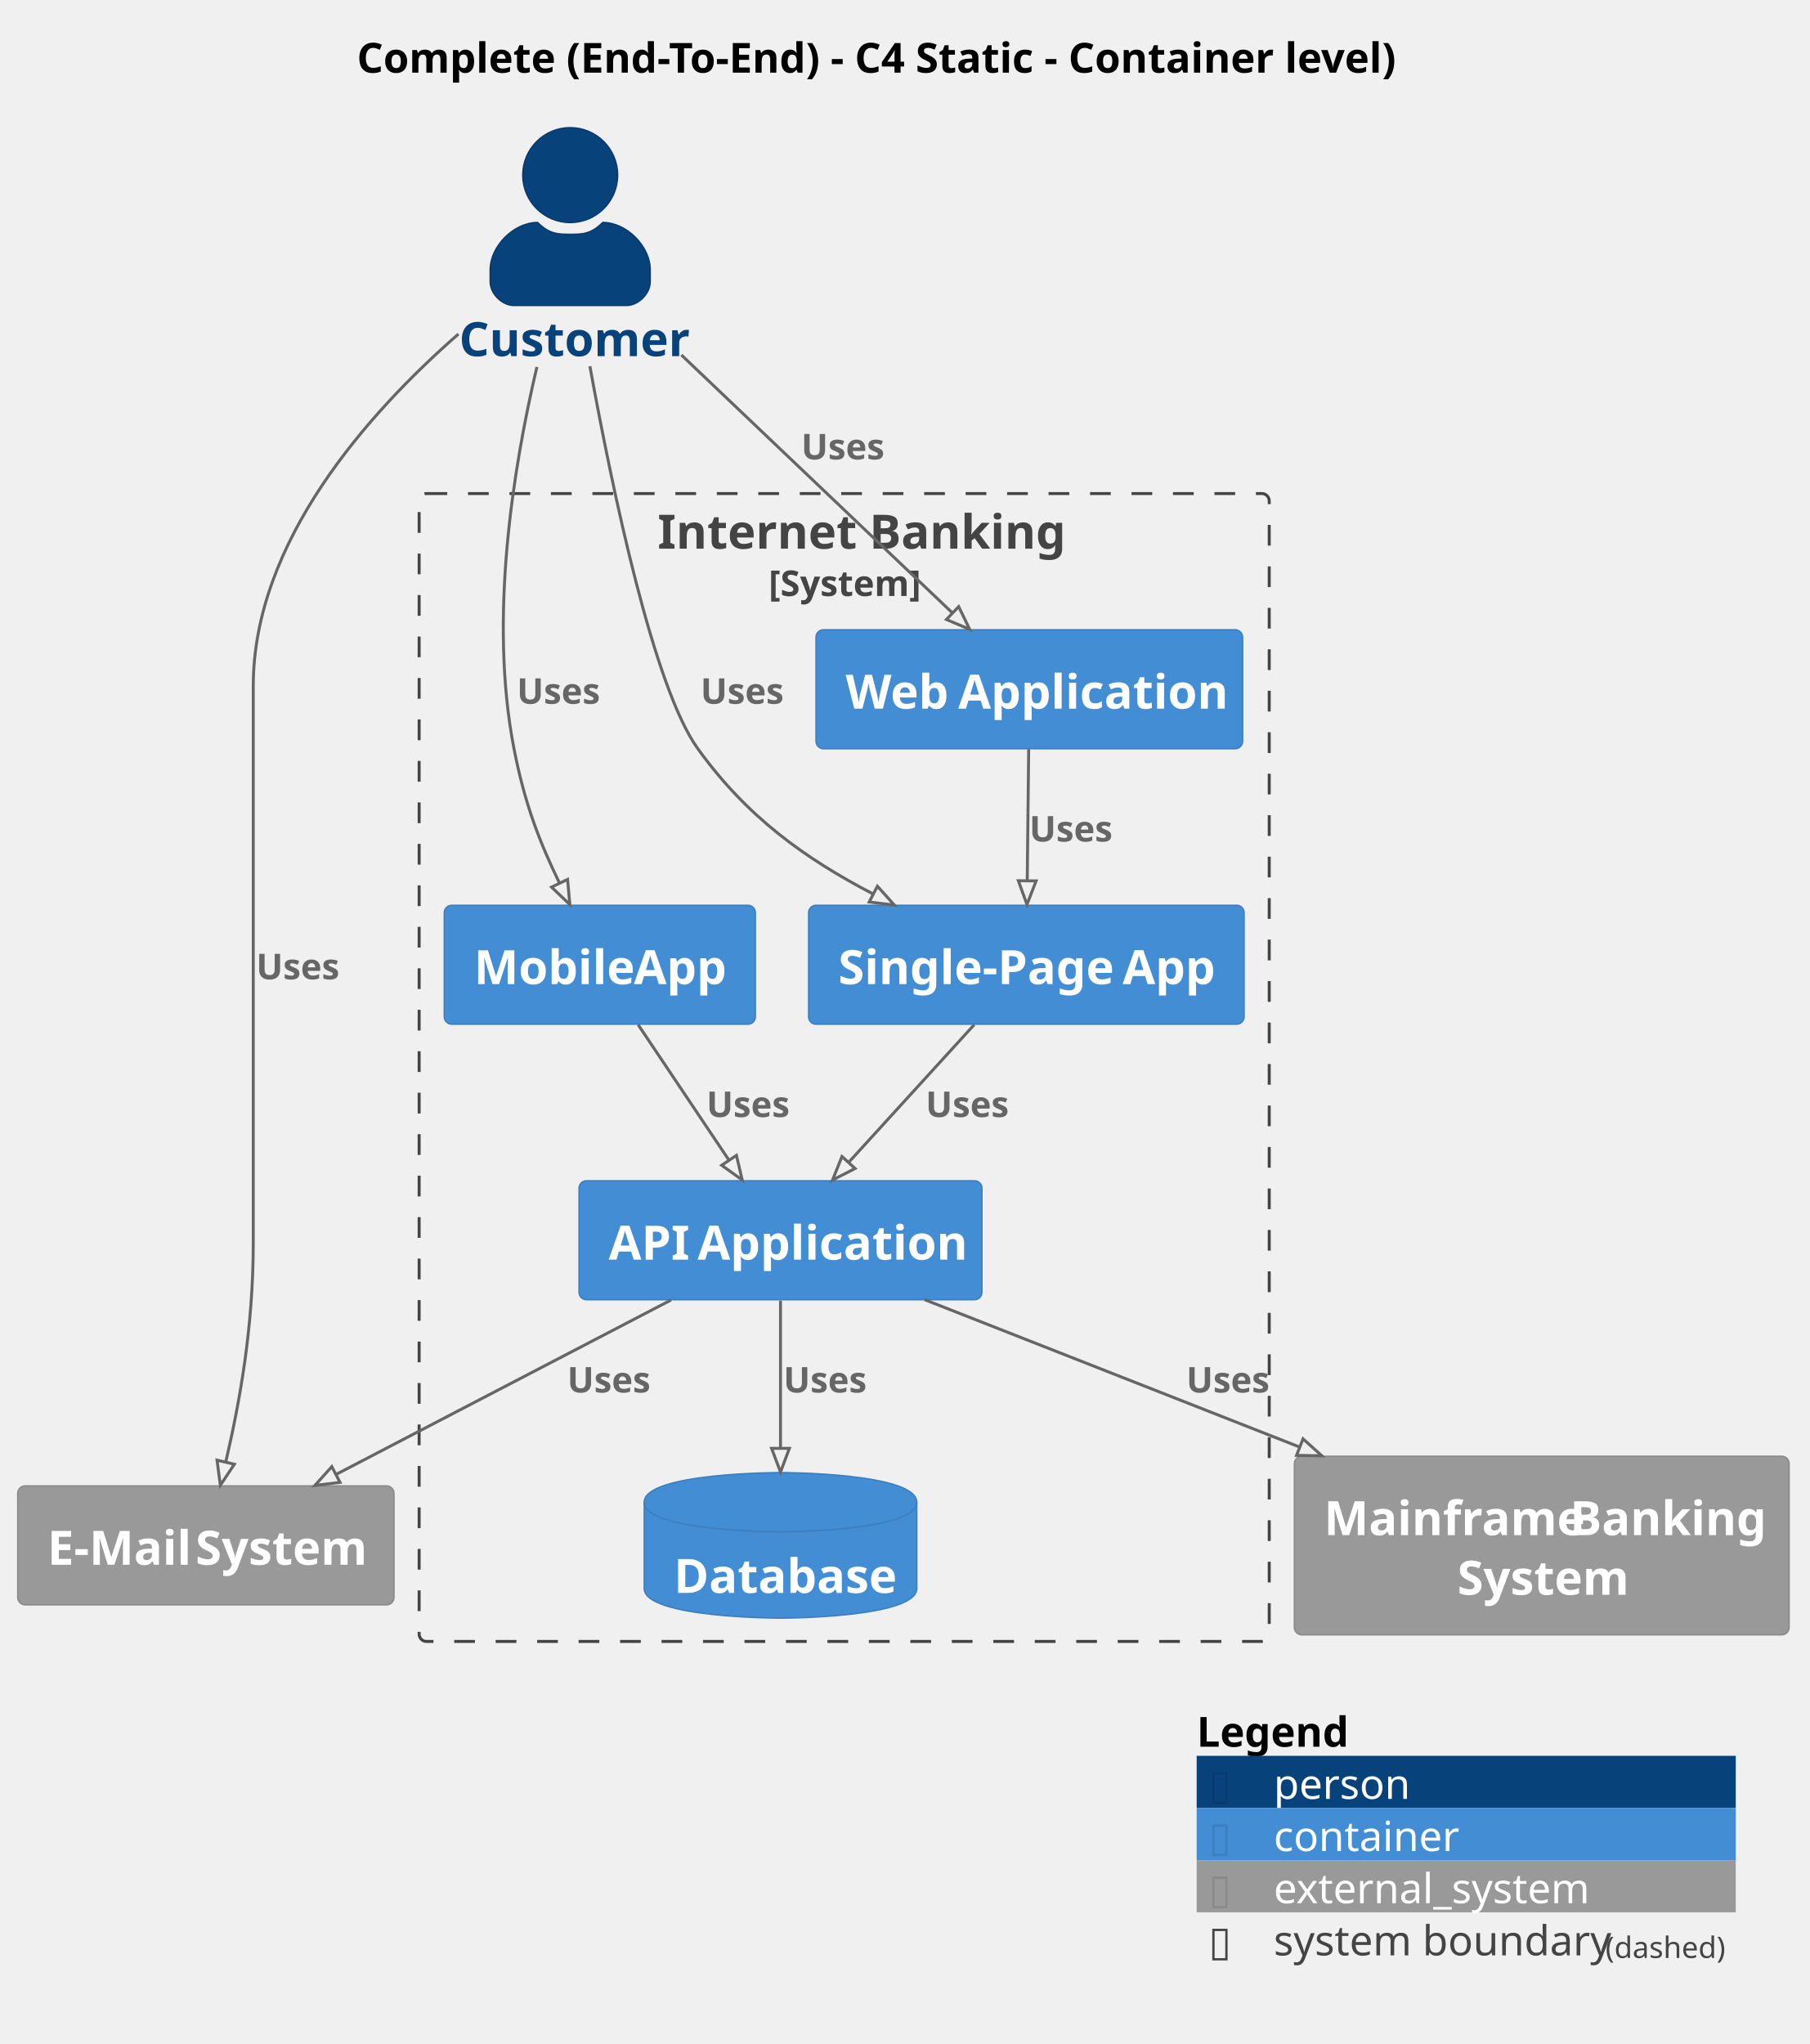
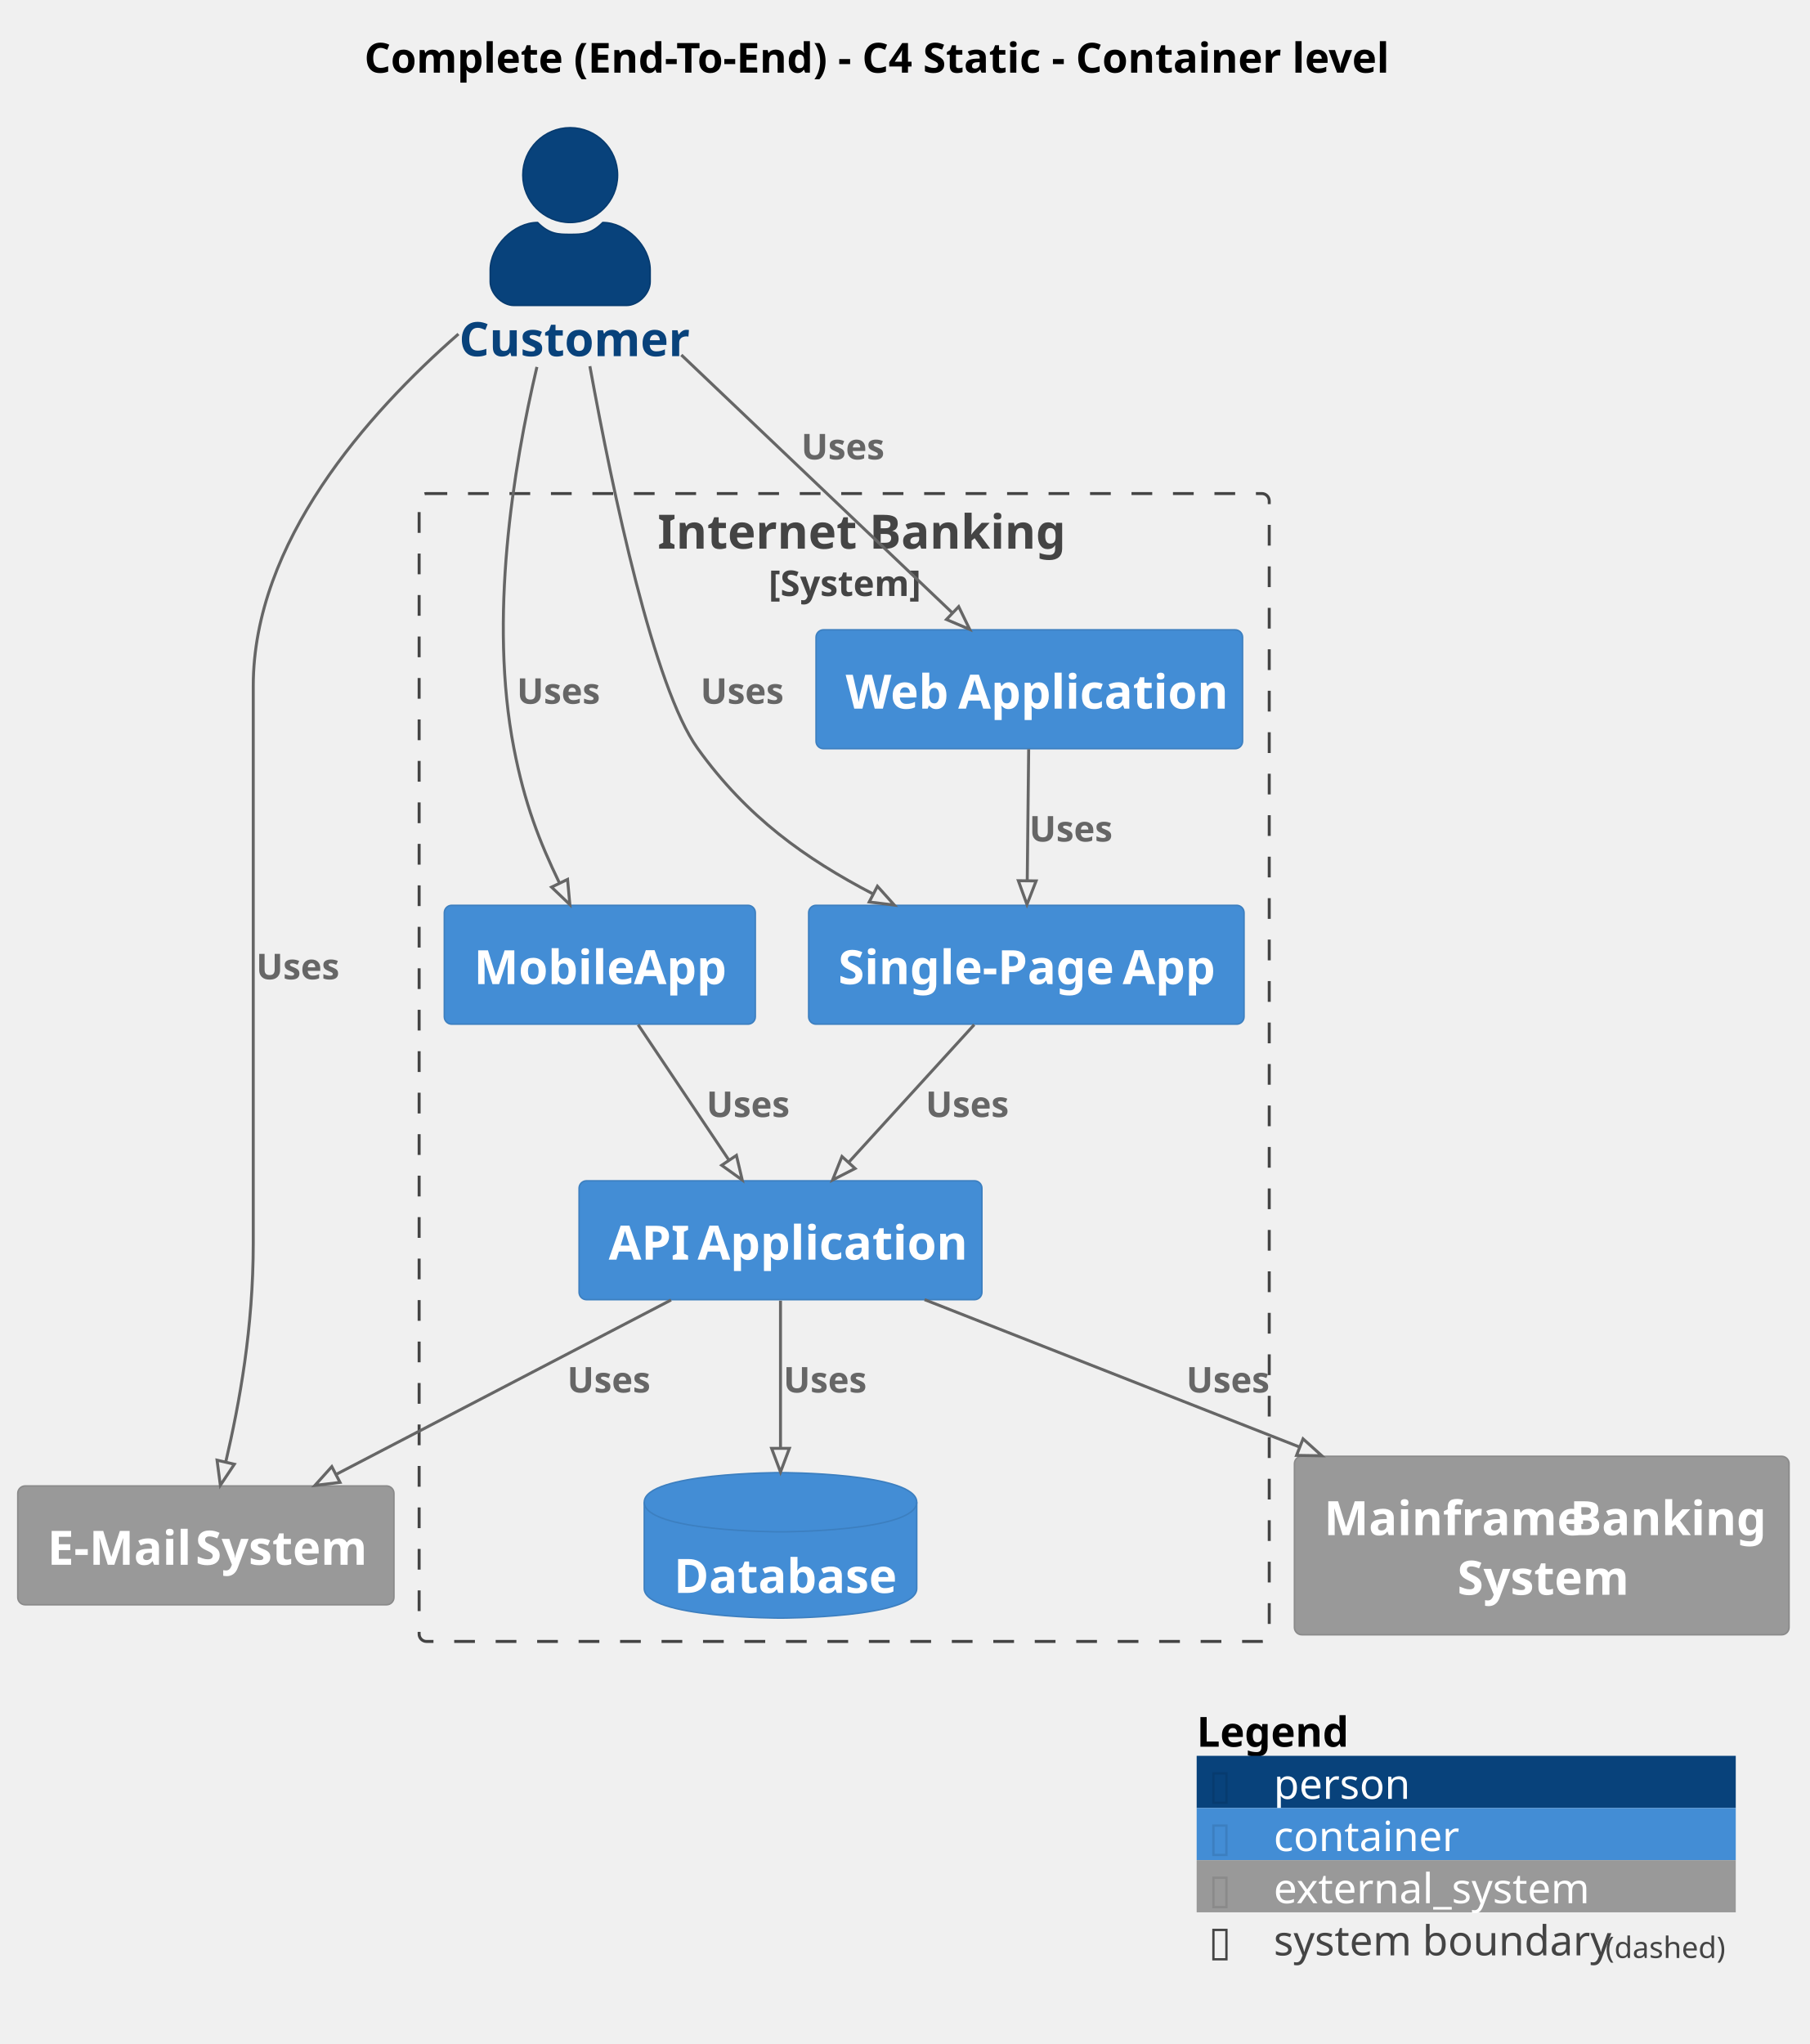
<svg xmlns="http://www.w3.org/2000/svg" contentStyleType="text/css" height="690px" preserveAspectRatio="none" style="width:611px;height:690px;background:#FFFFFF;" version="1.1" viewBox="0 0 611 690" width="611px" zoomAndPan="magnify">
  <defs />
  <g>
-     <text fill="#000000" font-family="sans-serif" font-size="14" font-weight="bold" lengthAdjust="spacing" textLength="362" x="120.5" y="24.533">Complete (End-To-End) - C4 Static - Container level)</text>
+     <text fill="#000000" font-family="sans-serif" font-size="14" font-weight="bold" lengthAdjust="spacing" textLength="357" x="123" y="24.533">Complete (End-To-End) - C4 Static - Container level</text>
    <g id="cluster_BigBankPlc.SoftwareSystems.InternetBanking">
      <rect fill="none" height="387.5" rx="2.5" ry="2.5" style="stroke:#444444;stroke-width:1.0;stroke-dasharray:7.0,7.0;" width="287" x="141.5" y="166.609" />
      <text fill="#444444" font-family="sans-serif" font-size="16" font-weight="bold" lengthAdjust="spacing" textLength="126" x="222" y="185.219">Internet Banking</text>
      <text fill="#444444" font-family="sans-serif" font-size="12" font-weight="bold" lengthAdjust="spacing" textLength="51" x="259.5" y="201.191">[System]</text>
    </g>
    <g id="elem_BigBankPlc.Actors.Customer">
      <ellipse cx="192.5" cy="59.109" fill="#08427B" rx="16" ry="16" style="stroke:#073B6F;stroke-width:0.5;" />
      <path d="M192.5,79.109 C196.5,79.109 199.5,79.109 203.5,75.109 C211.5,75.109 219.5,83.109 219.5,91.109 L219.5,95.109 C219.5,99.109 215.5,103.109 211.5,103.109 L173.5,103.109 C169.5,103.109 165.5,99.109 165.5,95.109 L165.5,91.109 C165.5,83.109 173.5,75.109 181.5,75.109 C185.5,79.109 188.5,79.109 192.5,79.109 " fill="#08427B" style="stroke:#073B6F;stroke-width:0.5;" />
      <text fill="#08427B" font-family="sans-serif" font-size="16" font-weight="bold" lengthAdjust="spacing" textLength="75" x="155" y="120.219">Customer</text>
    </g>
    <g id="elem_BigBankPlc.SoftwareSystems.MainframeBankingSystem">
      <rect fill="#999999" height="60.25" rx="2.5" ry="2.5" style="stroke:#8A8A8A;stroke-width:0.5;" width="167" x="437" y="491.609" />
      <text fill="#FFFFFF" font-family="sans-serif" font-size="16" font-weight="bold" lengthAdjust="spacing" textLength="79" x="447" y="518.219">Mainframe</text>
      <text fill="#FFFFFF" font-family="sans-serif" font-size="16" font-weight="bold" lengthAdjust="spacing" textLength="4" x="526" y="518.219"> </text>
      <text fill="#FFFFFF" font-family="sans-serif" font-size="16" font-weight="bold" lengthAdjust="spacing" textLength="64" x="530" y="518.219">Banking</text>
      <text fill="#FFFFFF" font-family="sans-serif" font-size="16" font-weight="bold" lengthAdjust="spacing" textLength="57" x="492" y="538.344">System</text>
    </g>
    <g id="elem_BigBankPlc.SoftwareSystems.EMailSystem">
      <rect fill="#999999" height="40.125" rx="2.5" ry="2.5" style="stroke:#8A8A8A;stroke-width:0.5;" width="127" x="6" y="501.609" />
      <text fill="#FFFFFF" font-family="sans-serif" font-size="16" font-weight="bold" lengthAdjust="spacing" textLength="46" x="16" y="528.219">E-Mail</text>
      <text fill="#FFFFFF" font-family="sans-serif" font-size="16" font-weight="bold" lengthAdjust="spacing" textLength="4" x="62" y="528.219"> </text>
      <text fill="#FFFFFF" font-family="sans-serif" font-size="16" font-weight="bold" lengthAdjust="spacing" textLength="57" x="66" y="528.219">System</text>
    </g>
    <g id="elem_BigBankPlc.SoftwareSystems.InternetBanking.Containers.WebApplication">
      <rect fill="#438DD5" height="40.125" rx="2.5" ry="2.5" style="stroke:#3C7FC0;stroke-width:0.5;" width="144" x="275.5" y="212.609" />
      <text fill="#FFFFFF" font-family="sans-serif" font-size="16" font-weight="bold" lengthAdjust="spacing" textLength="34" x="285.5" y="239.219">Web</text>
      <text fill="#FFFFFF" font-family="sans-serif" font-size="16" font-weight="bold" lengthAdjust="spacing" textLength="4" x="319.5" y="239.219"> </text>
      <text fill="#FFFFFF" font-family="sans-serif" font-size="16" font-weight="bold" lengthAdjust="spacing" textLength="86" x="323.5" y="239.219">Application</text>
    </g>
    <g id="elem_BigBankPlc.SoftwareSystems.InternetBanking.Containers.SinglePageApp">
      <rect fill="#438DD5" height="40.125" rx="2.5" ry="2.5" style="stroke:#3C7FC0;stroke-width:0.5;" width="147" x="273" y="305.609" />
      <text fill="#FFFFFF" font-family="sans-serif" font-size="16" font-weight="bold" lengthAdjust="spacing" textLength="92" x="283" y="332.219">Single-Page</text>
      <text fill="#FFFFFF" font-family="sans-serif" font-size="16" font-weight="bold" lengthAdjust="spacing" textLength="4" x="375" y="332.219"> </text>
      <text fill="#FFFFFF" font-family="sans-serif" font-size="16" font-weight="bold" lengthAdjust="spacing" textLength="31" x="379" y="332.219">App</text>
    </g>
    <g id="elem_BigBankPlc.SoftwareSystems.InternetBanking.Containers.APIApplication">
      <rect fill="#438DD5" height="40.125" rx="2.5" ry="2.5" style="stroke:#3C7FC0;stroke-width:0.5;" width="136" x="195.5" y="398.609" />
      <text fill="#FFFFFF" font-family="sans-serif" font-size="16" font-weight="bold" lengthAdjust="spacing" textLength="26" x="205.5" y="425.219">API</text>
      <text fill="#FFFFFF" font-family="sans-serif" font-size="16" font-weight="bold" lengthAdjust="spacing" textLength="4" x="231.5" y="425.219"> </text>
      <text fill="#FFFFFF" font-family="sans-serif" font-size="16" font-weight="bold" lengthAdjust="spacing" textLength="86" x="235.5" y="425.219">Application</text>
    </g>
    <g id="elem_BigBankPlc.SoftwareSystems.InternetBanking.Containers.Database">
      <path d="M217.5,507.109 C217.5,497.109 263.5,497.109 263.5,497.109 C263.5,497.109 309.5,497.109 309.5,507.109 L309.5,536.234 C309.5,546.234 263.5,546.234 263.5,546.234 C263.5,546.234 217.5,546.234 217.5,536.234 L217.5,507.109 " fill="#438DD5" style="stroke:#3C7FC0;stroke-width:0.5;" />
      <path d="M217.5,507.109 C217.5,517.109 263.5,517.109 263.5,517.109 C263.5,517.109 309.5,517.109 309.5,507.109 " fill="none" style="stroke:#3C7FC0;stroke-width:0.5;" />
      <text fill="#FFFFFF" font-family="sans-serif" font-size="16" font-weight="bold" lengthAdjust="spacing" textLength="72" x="227.5" y="537.719">Database</text>
    </g>
    <g id="elem_BigBankPlc.SoftwareSystems.InternetBanking.Containers.MobileApp">
      <rect fill="#438DD5" height="40.125" rx="2.5" ry="2.5" style="stroke:#3C7FC0;stroke-width:0.5;" width="105" x="150" y="305.609" />
      <text fill="#FFFFFF" font-family="sans-serif" font-size="16" font-weight="bold" lengthAdjust="spacing" textLength="50" x="160" y="332.219">Mobile</text>
      <text fill="#FFFFFF" font-family="sans-serif" font-size="16" font-weight="bold" lengthAdjust="spacing" textLength="4" x="210" y="332.219"> </text>
      <text fill="#FFFFFF" font-family="sans-serif" font-size="16" font-weight="bold" lengthAdjust="spacing" textLength="31" x="214" y="332.219">App</text>
    </g>
    <polygon fill="none" points="327.38,212.463,323.653,204.775,319.517,209.122,327.38,212.463" style="stroke:#666666;stroke-width:1.0;" />
    <path d="M230.021,119.815 C260.663,148.974 296.991,183.544 321.585,206.948 " fill="none" style="stroke:#666666;stroke-width:1.0;" />
    <text fill="#666666" font-family="sans-serif" font-size="12" font-weight="bold" lengthAdjust="spacing" textLength="29" x="270.5" y="155.066">Uses</text>
    <polygon fill="none" points="346.712,305.338,349.8,297.372,343.8,297.306,346.712,305.338" style="stroke:#666666;stroke-width:1.0;" />
    <path d="M347.288,252.908 C347.118,268.351 346.969,281.903 346.8,297.339 " fill="none" style="stroke:#666666;stroke-width:1.0;" />
    <text fill="#666666" font-family="sans-serif" font-size="12" font-weight="bold" lengthAdjust="spacing" textLength="29" x="347.5" y="284.066">Uses</text>
    <polygon fill="none" points="301.925,305.523,296.22,299.163,293.445,304.483,301.925,305.523" style="stroke:#666666;stroke-width:1.0;" />
    <path d="M199.147,123.62 C206.979,166.665 220.799,232.13 235.5,252.609 C252.177,275.841 271.793,289.805 294.832,301.823 " fill="none" style="stroke:#666666;stroke-width:1.0;" />
    <text fill="#666666" font-family="sans-serif" font-size="12" font-weight="bold" lengthAdjust="spacing" textLength="29" x="236.5" y="237.566">Uses</text>
    <polygon fill="none" points="281.077,398.338,288.684,394.449,284.251,390.406,281.077,398.338" style="stroke:#666666;stroke-width:1.0;" />
    <path d="M328.898,345.908 C314.812,361.351 300.546,376.992 286.468,392.428 " fill="none" style="stroke:#666666;stroke-width:1.0;" />
    <text fill="#666666" font-family="sans-serif" font-size="12" font-weight="bold" lengthAdjust="spacing" textLength="29" x="312.5" y="377.066">Uses</text>
    <polygon fill="none" points="263.5,496.929,266.5,488.929,260.5,488.929,263.5,496.929" style="stroke:#666666;stroke-width:1.0;" />
    <path d="M263.5,439.083 C263.5,455.592 263.5,471.324 263.5,488.929 " fill="none" style="stroke:#666666;stroke-width:1.0;" />
    <text fill="#666666" font-family="sans-serif" font-size="12" font-weight="bold" lengthAdjust="spacing" textLength="29" x="264.5" y="470.066">Uses</text>
    <polygon fill="none" points="446.259,491.433,439.911,485.715,437.716,491.299,446.259,491.433" style="stroke:#666666;stroke-width:1.0;" />
    <path d="M312.142,438.725 C349.977,453.595 395.671,471.552 438.814,488.507 " fill="none" style="stroke:#666666;stroke-width:1.0;" />
    <text fill="#666666" font-family="sans-serif" font-size="12" font-weight="bold" lengthAdjust="spacing" textLength="29" x="400.5" y="470.066">Uses</text>
    <polygon fill="none" points="106.309,501.446,114.79,500.413,112.02,495.091,106.309,501.446" style="stroke:#666666;stroke-width:1.0;" />
    <path d="M226.553,438.844 C192.034,456.816 147.88,479.803 113.405,497.752 " fill="none" style="stroke:#666666;stroke-width:1.0;" />
    <text fill="#666666" font-family="sans-serif" font-size="12" font-weight="bold" lengthAdjust="spacing" textLength="29" x="191.5" y="470.066">Uses</text>
    <polygon fill="none" points="192.39,305.368,191.609,296.86,186.207,299.471,192.39,305.368" style="stroke:#666666;stroke-width:1.0;" />
    <path d="M181.264,123.871 C173.172,158.187 165.042,208.969 173.5,252.609 C177.115,271.263 182.064,284.008 188.908,298.165 " fill="none" style="stroke:#666666;stroke-width:1.0;" />
    <text fill="#666666" font-family="sans-serif" font-size="12" font-weight="bold" lengthAdjust="spacing" textLength="29" x="174.5" y="237.566">Uses</text>
    <polygon fill="none" points="250.582,398.338,248.62,390.023,243.636,393.364,250.582,398.338" style="stroke:#666666;stroke-width:1.0;" />
    <path d="M215.436,345.908 C225.788,361.351 235.781,376.258 246.128,391.693 " fill="none" style="stroke:#666666;stroke-width:1.0;" />
    <text fill="#666666" font-family="sans-serif" font-size="12" font-weight="bold" lengthAdjust="spacing" textLength="29" x="238.5" y="377.066">Uses</text>
    <polygon fill="none" points="74.388,501.39,79.123,494.279,73.279,492.918,74.388,501.39" style="stroke:#666666;stroke-width:1.0;" />
    <path d="M154.776,112.757 C123.97,139.692 85.5,183.048 85.5,231.609 C85.5,231.609 85.5,231.609 85.5,419.609 C85.5,448.37 80.906,473.384 76.201,493.599 " fill="none" style="stroke:#666666;stroke-width:1.0;" />
    <text fill="#666666" font-family="sans-serif" font-size="12" font-weight="bold" lengthAdjust="spacing" textLength="29" x="86.5" y="330.566">Uses</text>
    <rect fill="none" height="17.609" style="stroke:none;stroke-width:1.0;" width="182" x="404" y="575.109" />
    <text fill="#000000" font-family="sans-serif" font-size="14" font-weight="bold" lengthAdjust="spacing" textLength="53" x="404" y="589.643">Legend</text>
    <text fill="#FFFFFF" font-family="sans-serif" font-size="14" lengthAdjust="spacing" textLength="4" x="457" y="589.643"> </text>
    <rect fill="#08427B" height="17.609" style="stroke:none;stroke-width:1.0;" width="182" x="404" y="592.719" />
    <text fill="#073B6F" font-family="sans-serif" font-size="14" lengthAdjust="spacing" textLength="14" x="408" y="607.252">▯</text>
    <text fill="#FFFFFF" font-family="sans-serif" font-size="14" lengthAdjust="spacing" textLength="4" x="422" y="607.252"> </text>
    <text fill="#FFFFFF" font-family="sans-serif" font-size="14" lengthAdjust="spacing" textLength="44" x="430" y="607.252">person</text>
    <text fill="#FFFFFF" font-family="sans-serif" font-size="14" lengthAdjust="spacing" textLength="4" x="478" y="607.252"> </text>
    <rect fill="#438DD5" height="17.609" style="stroke:none;stroke-width:1.0;" width="182" x="404" y="610.328" />
    <text fill="#3C7FC0" font-family="sans-serif" font-size="14" lengthAdjust="spacing" textLength="14" x="408" y="624.861">▯</text>
    <text fill="#FFFFFF" font-family="sans-serif" font-size="14" lengthAdjust="spacing" textLength="4" x="422" y="624.861"> </text>
    <text fill="#FFFFFF" font-family="sans-serif" font-size="14" lengthAdjust="spacing" textLength="59" x="430" y="624.861">container</text>
    <text fill="#FFFFFF" font-family="sans-serif" font-size="14" lengthAdjust="spacing" textLength="4" x="493" y="624.861"> </text>
    <rect fill="#999999" height="17.609" style="stroke:none;stroke-width:1.0;" width="182" x="404" y="627.938" />
    <text fill="#8A8A8A" font-family="sans-serif" font-size="14" lengthAdjust="spacing" textLength="14" x="408" y="642.471">▯</text>
    <text fill="#FFFFFF" font-family="sans-serif" font-size="14" lengthAdjust="spacing" textLength="4" x="422" y="642.471"> </text>
    <text fill="#FFFFFF" font-family="sans-serif" font-size="14" lengthAdjust="spacing" textLength="102" x="430" y="642.471">external_system</text>
    <text fill="#FFFFFF" font-family="sans-serif" font-size="14" lengthAdjust="spacing" textLength="4" x="536" y="642.471"> </text>
    <rect fill="none" height="17.609" style="stroke:none;stroke-width:1.0;" width="182" x="404" y="645.547" />
    <text fill="#444444" font-family="sans-serif" font-size="14" lengthAdjust="spacing" textLength="14" x="408" y="660.08">▯</text>
    <text fill="#FFFFFF" font-family="sans-serif" font-size="14" lengthAdjust="spacing" textLength="4" x="422" y="660.08"> </text>
    <text fill="#444444" font-family="sans-serif" font-size="14" lengthAdjust="spacing" textLength="108" x="430" y="660.08">system boundary</text>
    <text fill="#444444" font-family="sans-serif" font-size="10" lengthAdjust="spacing" textLength="40" x="542" y="660.959">(dashed)</text>
    <text fill="#FFFFFF" font-family="sans-serif" font-size="14" lengthAdjust="spacing" textLength="4" x="582" y="660.08"> </text>
    <line style="stroke:none;stroke-width:1.0;" x1="404" x2="586" y1="575.109" y2="575.109" />
    <line style="stroke:none;stroke-width:1.0;" x1="404" x2="586" y1="592.719" y2="592.719" />
    <line style="stroke:none;stroke-width:1.0;" x1="404" x2="586" y1="610.328" y2="610.328" />
    <line style="stroke:none;stroke-width:1.0;" x1="404" x2="586" y1="627.938" y2="627.938" />
    <line style="stroke:none;stroke-width:1.0;" x1="404" x2="586" y1="645.547" y2="645.547" />
    <line style="stroke:none;stroke-width:1.0;" x1="404" x2="586" y1="663.156" y2="663.156" />
    <line style="stroke:none;stroke-width:1.0;" x1="404" x2="404" y1="575.109" y2="663.156" />
    <line style="stroke:none;stroke-width:1.0;" x1="586" x2="586" y1="575.109" y2="663.156" />
  </g>
</svg>
